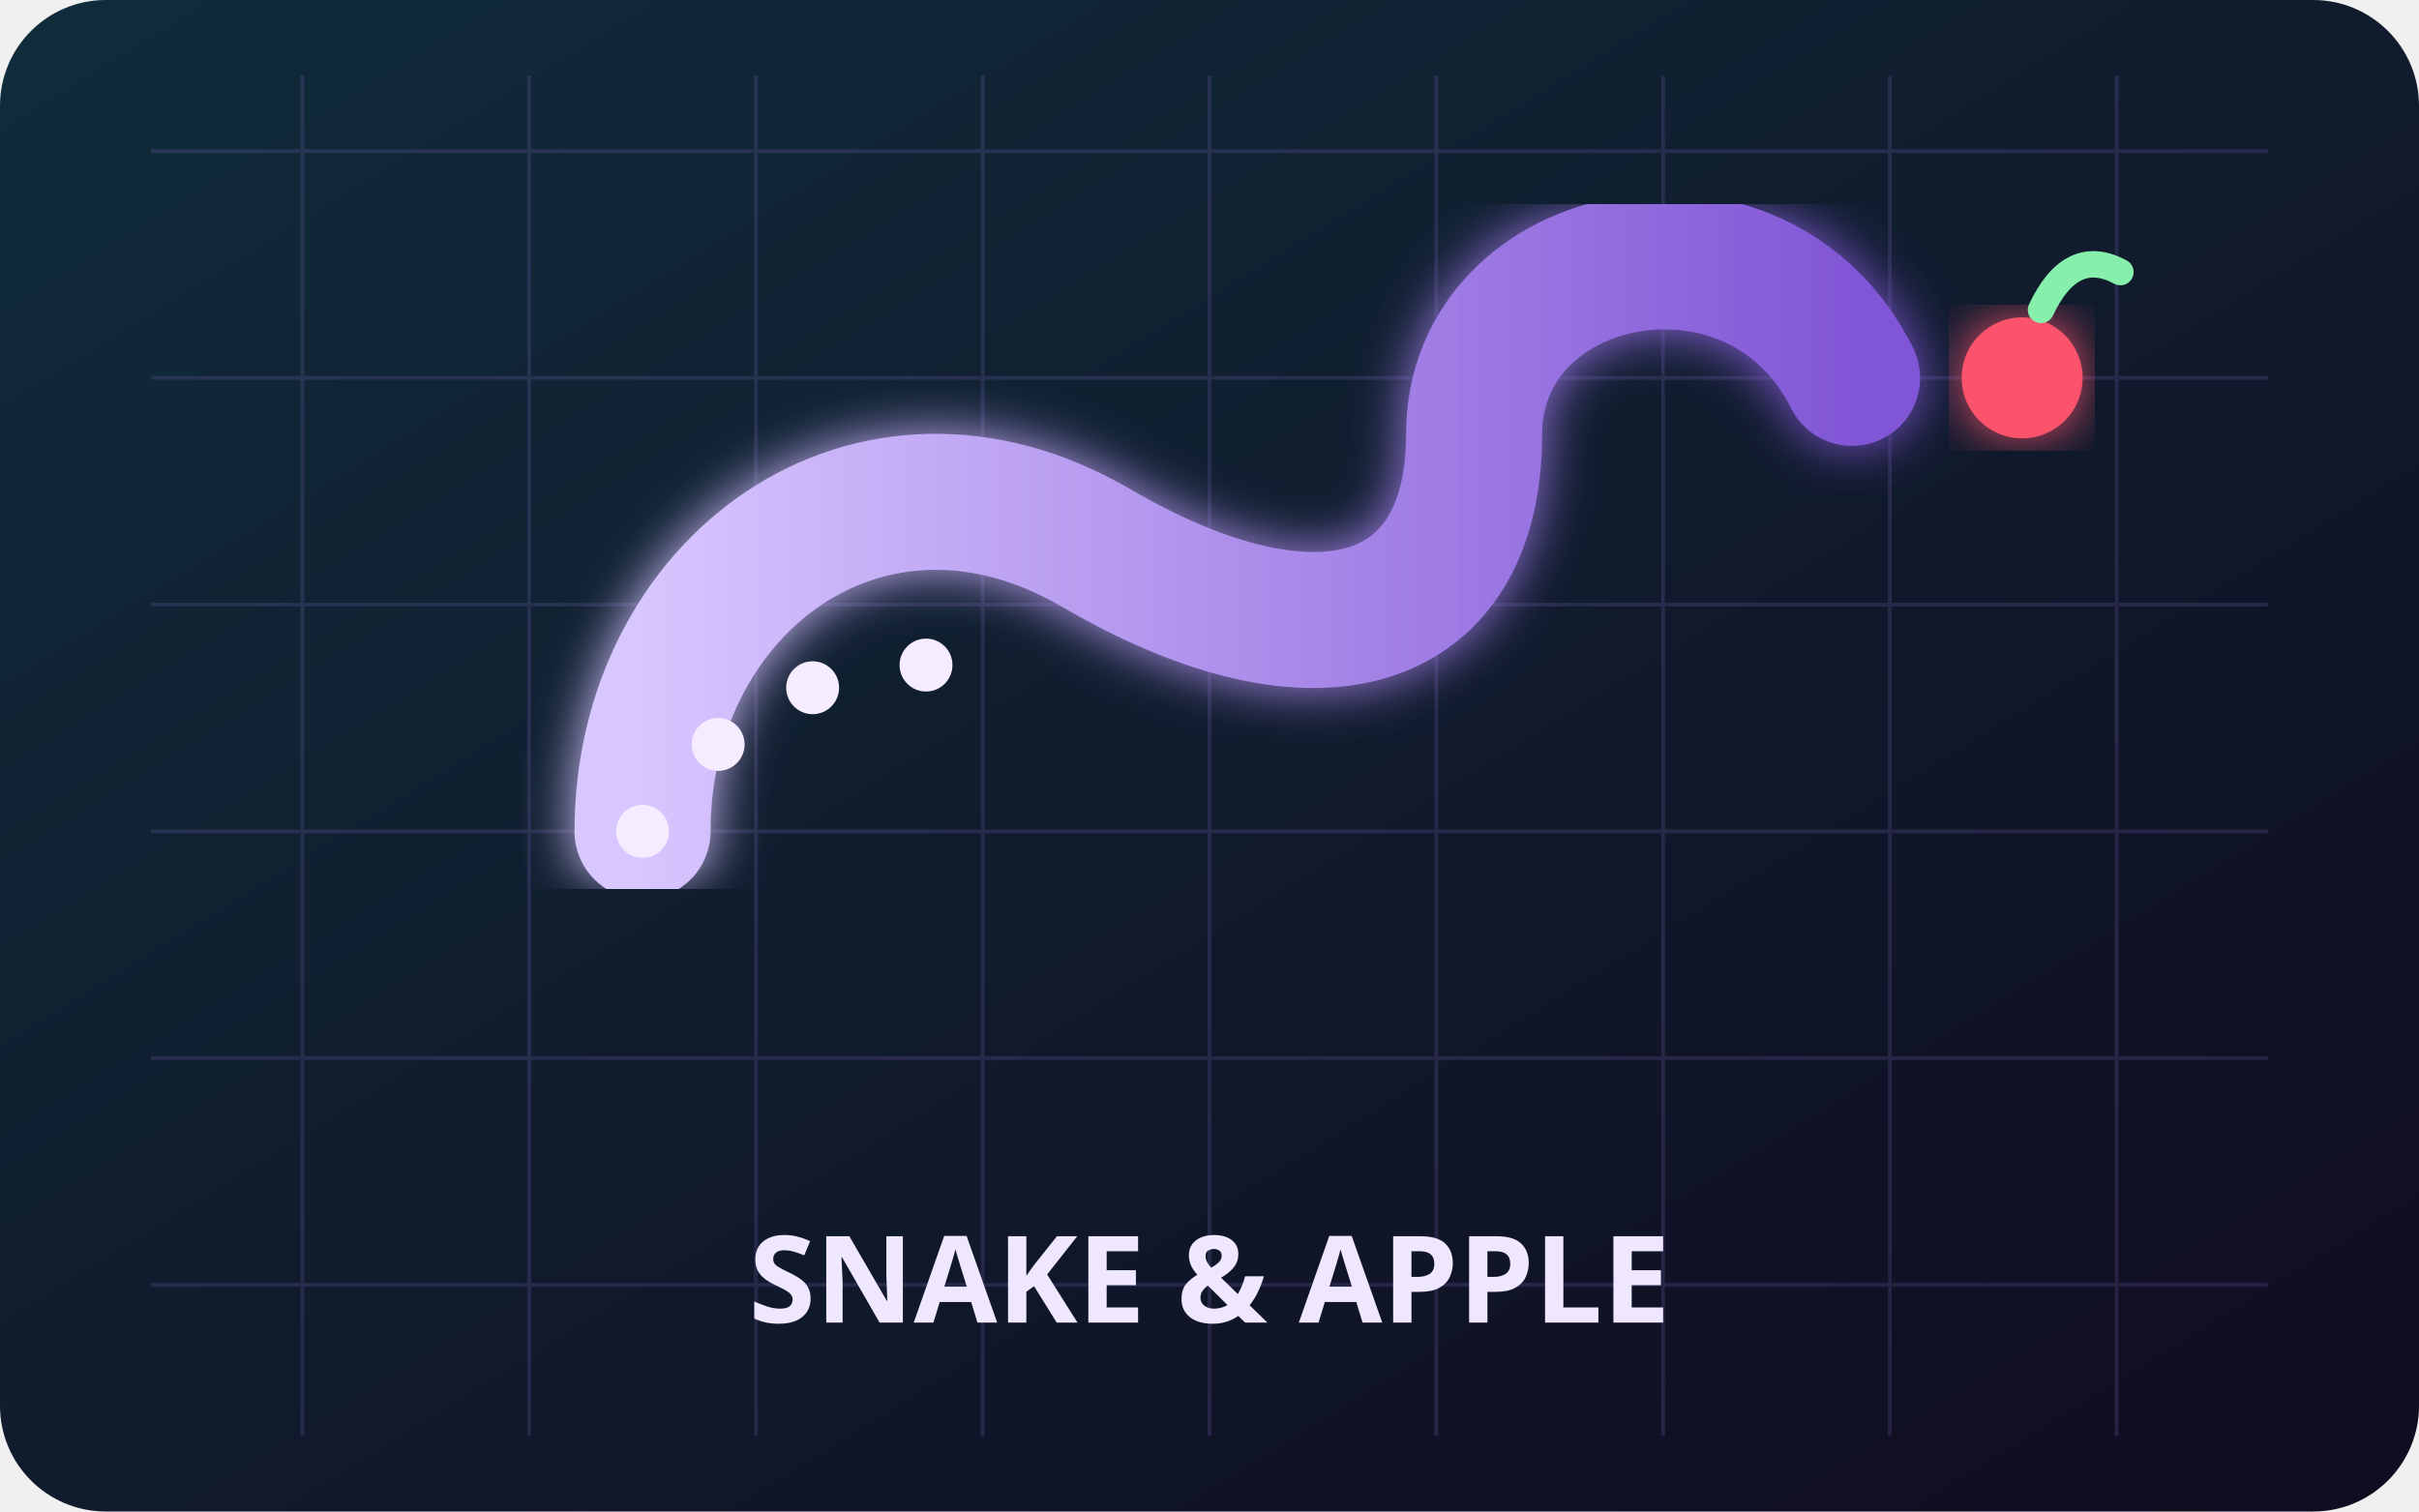
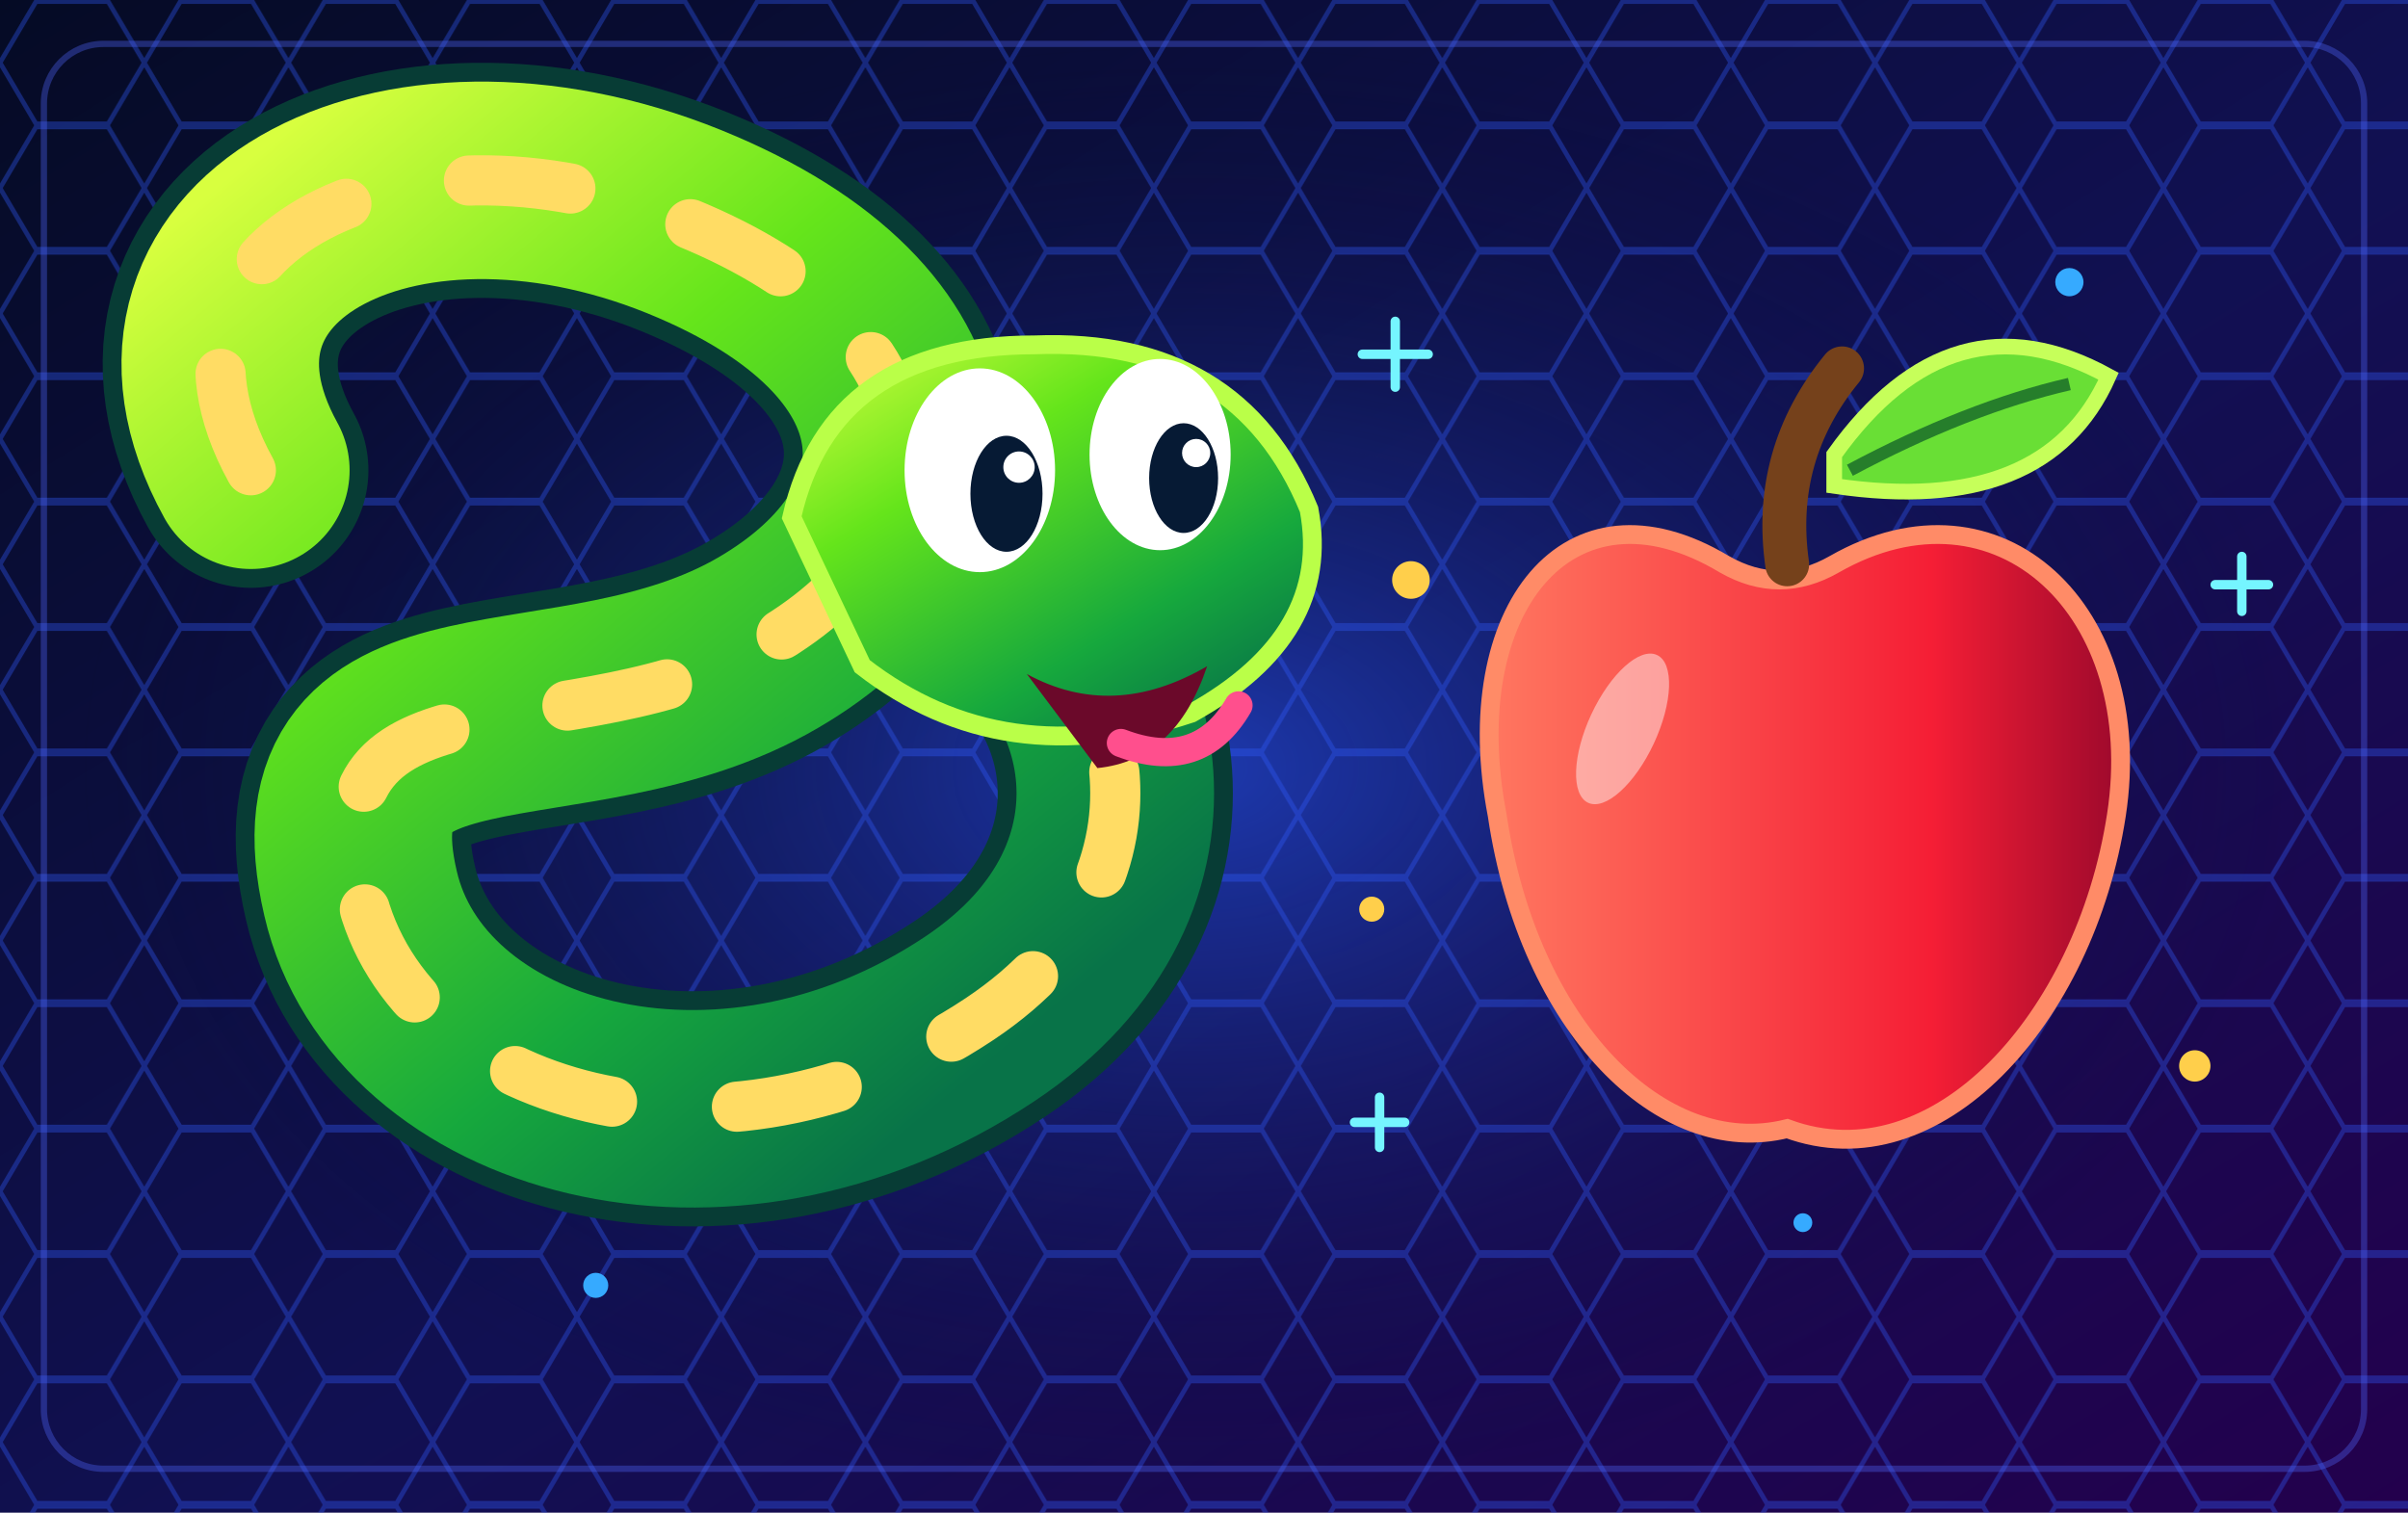
- <svg xmlns="http://www.w3.org/2000/svg" viewBox="0 0 640 400">
+ <svg xmlns="http://www.w3.org/2000/svg" width="1536" height="965" viewBox="0 0 1536 965">
  <defs>
    <linearGradient id="bg" x2="1" y2="1">
-       <stop stop-color="#102c3b" />
-       <stop offset="1" stop-color="#100b20" />
+       <stop stop-color="#050b25" />
+       <stop offset=".55" stop-color="#111052" />
+       <stop offset="1" stop-color="#23004d" />
    </linearGradient>
-     <linearGradient id="snake">
-       <stop stop-color="#d8c6ff" />
-       <stop offset="1" stop-color="#8156d6" />
+     <radialGradient id="glow">
+       <stop stop-color="#285bff" stop-opacity=".55" />
+       <stop offset="1" stop-color="#080c2a" stop-opacity="0" />
+     </radialGradient>
+     <linearGradient id="snake" x2=".8" y2="1">
+       <stop stop-color="#d8ff3f" />
+       <stop offset=".35" stop-color="#65e51b" />
+       <stop offset=".75" stop-color="#16a83d" />
+       <stop offset="1" stop-color="#087348" />
    </linearGradient>
-     <filter id="glow">
-       <feGaussianBlur stdDeviation="7" result="b" />
-       <feMerge>
-         <feMergeNode in="b" />
-         <feMergeNode in="SourceGraphic" />
-       </feMerge>
-     </filter>
+     <linearGradient id="apple">
+       <stop stop-color="#ff7760" />
+       <stop offset=".7" stop-color="#f51e35" />
+       <stop offset="1" stop-color="#9d092c" />
+     </linearGradient>
+     <pattern id="grid" width="92" height="80" patternUnits="userSpaceOnUse">
+       <path d="M23 1h46l23 39-23 39H23L0 40Z" fill="none" stroke="#315cff" stroke-opacity=".35" stroke-width="3" />
+     </pattern>
  </defs>
-   <rect width="640" height="400" rx="28" fill="url(#bg)" />
-   <g stroke="#9272d4" opacity=".18">
-     <path d="M40 40H600M40 100H600M40 160H600M40 220H600M40 280H600M40 340H600M80 20V380M140 20V380M200 20V380M260 20V380M320 20V380M380 20V380M440 20V380M500 20V380M560 20V380" />
+   <rect width="1536" height="965" fill="url(#bg)" />
+   <ellipse cx="760" cy="490" rx="730" ry="470" fill="url(#glow)" />
+   <rect width="1536" height="965" fill="url(#grid)" />
+   <g fill="#36aaff">
+     <circle cx="190" cy="175" r="7" />
+     <circle cx="1320" cy="180" r="9" />
+     <circle cx="1150" cy="780" r="6" />
+     <circle cx="380" cy="820" r="8" />
  </g>
-   <path d="M170 220c0-65 60-110 120-75s100 20 100-30 75-65 100-15" fill="none" stroke="url(#snake)" stroke-width="36" stroke-linecap="round" filter="url(#glow)" />
-   <g fill="#f5edff">
-     <circle cx="170" cy="220" r="7" />
-     <circle cx="190" cy="197" r="7" />
-     <circle cx="215" cy="182" r="7" />
-     <circle cx="245" cy="176" r="7" />
+   <path d="M160 300 C80 155 260 65 445 145 C610 216 610 340 490 410 C365 483 195 420 230 570 C260 700 460 760 625 650 C760 560 720 410 620 365" fill="none" stroke="#073c35" stroke-width="150" stroke-linecap="round" />
+   <path d="M160 300 C80 155 260 65 445 145 C610 216 610 340 490 410 C365 483 195 420 230 570 C260 700 460 760 625 650 C760 560 720 410 620 365" fill="none" stroke="url(#snake)" stroke-width="126" stroke-linecap="round" />
+   <path d="M160 300 C80 155 260 65 445 145 C610 216 610 340 490 410 C365 483 195 420 230 570 C260 700 460 760 625 650 C760 560 720 410 620 365" fill="none" stroke="#ffdc64" stroke-width="32" stroke-linecap="round" stroke-dasharray="65 80" />
+   <path d="M505 330 Q530 220 660 220 Q790 215 835 325 Q850 405 760 455 Q640 495 550 425Z" fill="url(#snake)" stroke="#baff48" stroke-width="12" />
+   <ellipse cx="625" cy="300" rx="48" ry="65" fill="#fff" />
+   <ellipse cx="740" cy="290" rx="45" ry="61" fill="#fff" />
+   <ellipse cx="642" cy="315" rx="23" ry="37" fill="#061a34" />
+   <ellipse cx="755" cy="305" rx="22" ry="35" fill="#061a34" />
+   <circle cx="650" cy="298" r="10" fill="#fff" />
+   <circle cx="763" cy="289" r="9" fill="#fff" />
+   <path d="M655 430 Q710 460 770 425 Q750 485 700 490Z" fill="#6b092a" />
+   <path d="M715 474 Q765 493 790 450" fill="none" stroke="#ff4f8d" stroke-width="18" stroke-linecap="round" />
+   <path d="M1100 360 C1000 300 930 390 955 520 C975 655 1060 740 1140 720 C1235 755 1330 650 1350 520 C1370 390 1275 300 1170 360 Q1135 380 1100 360Z" fill="url(#apple)" stroke="#ff8b67" stroke-width="12" />
+   <path d="M1140 360 Q1130 290 1175 235" fill="none" stroke="#75411b" stroke-width="28" stroke-linecap="round" />
+   <path d="M1170 290 Q1245 185 1345 240 Q1305 330 1170 310Z" fill="#69df35" stroke="#c6ff5a" stroke-width="10" />
+   <path d="M1180 300 Q1255 260 1320 245" fill="none" stroke="#267e2b" stroke-width="8" />
+   <ellipse cx="1035" cy="465" rx="22" ry="52" fill="#fff" opacity=".45" transform="rotate(25 1035 465)" />
+   <g stroke="#75f5ff" stroke-width="6" stroke-linecap="round">
+     <path d="M890 205v42m-21-21h42" />
+     <path d="M880 700v32m-16-16h32" />
+     <path d="M1430 355v35m-17-17h34" />
  </g>
-   <circle cx="535" cy="100" r="16" fill="#fb526c" filter="url(#glow)" />
-   <path d="M540 82q8-17 21-10" fill="none" stroke="#86efac" stroke-width="7" stroke-linecap="round" />
-   <text x="320" y="350" fill="#eee7ff" font-family="sans-serif" font-size="32" font-weight="700" text-anchor="middle">SNAKE &amp; APPLE</text>
+   <g fill="#ffcf4b">
+     <circle cx="900" cy="370" r="12" />
+     <circle cx="875" cy="580" r="8" />
+     <circle cx="1400" cy="680" r="10" />
+   </g>
+   <rect x="28" y="28" width="1480" height="909" rx="38" fill="none" stroke="#5267ff" stroke-opacity=".35" stroke-width="4" />
</svg>
